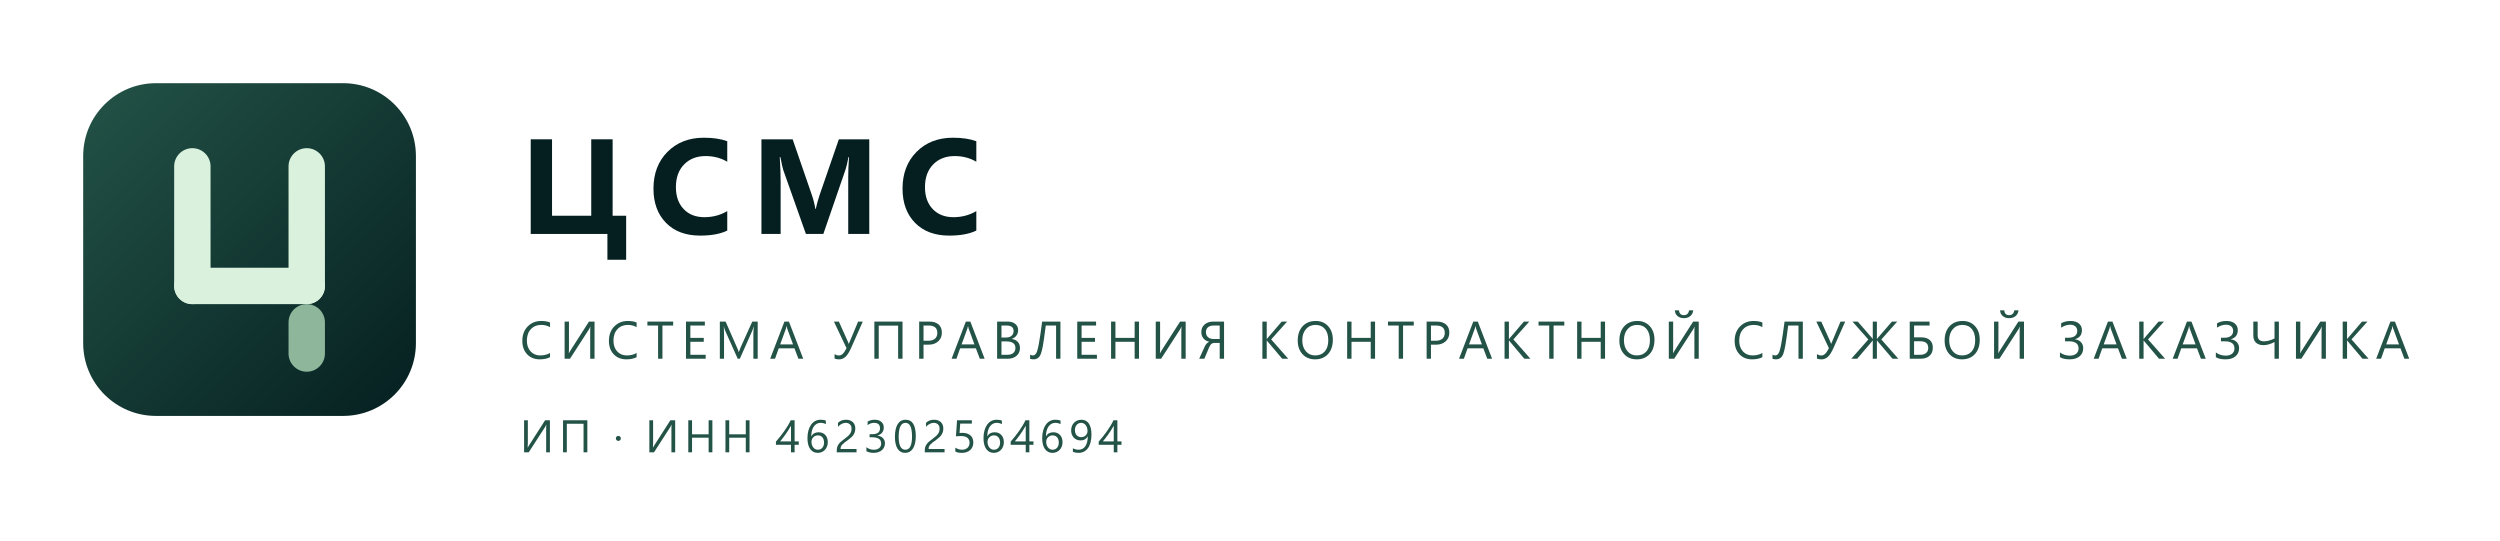
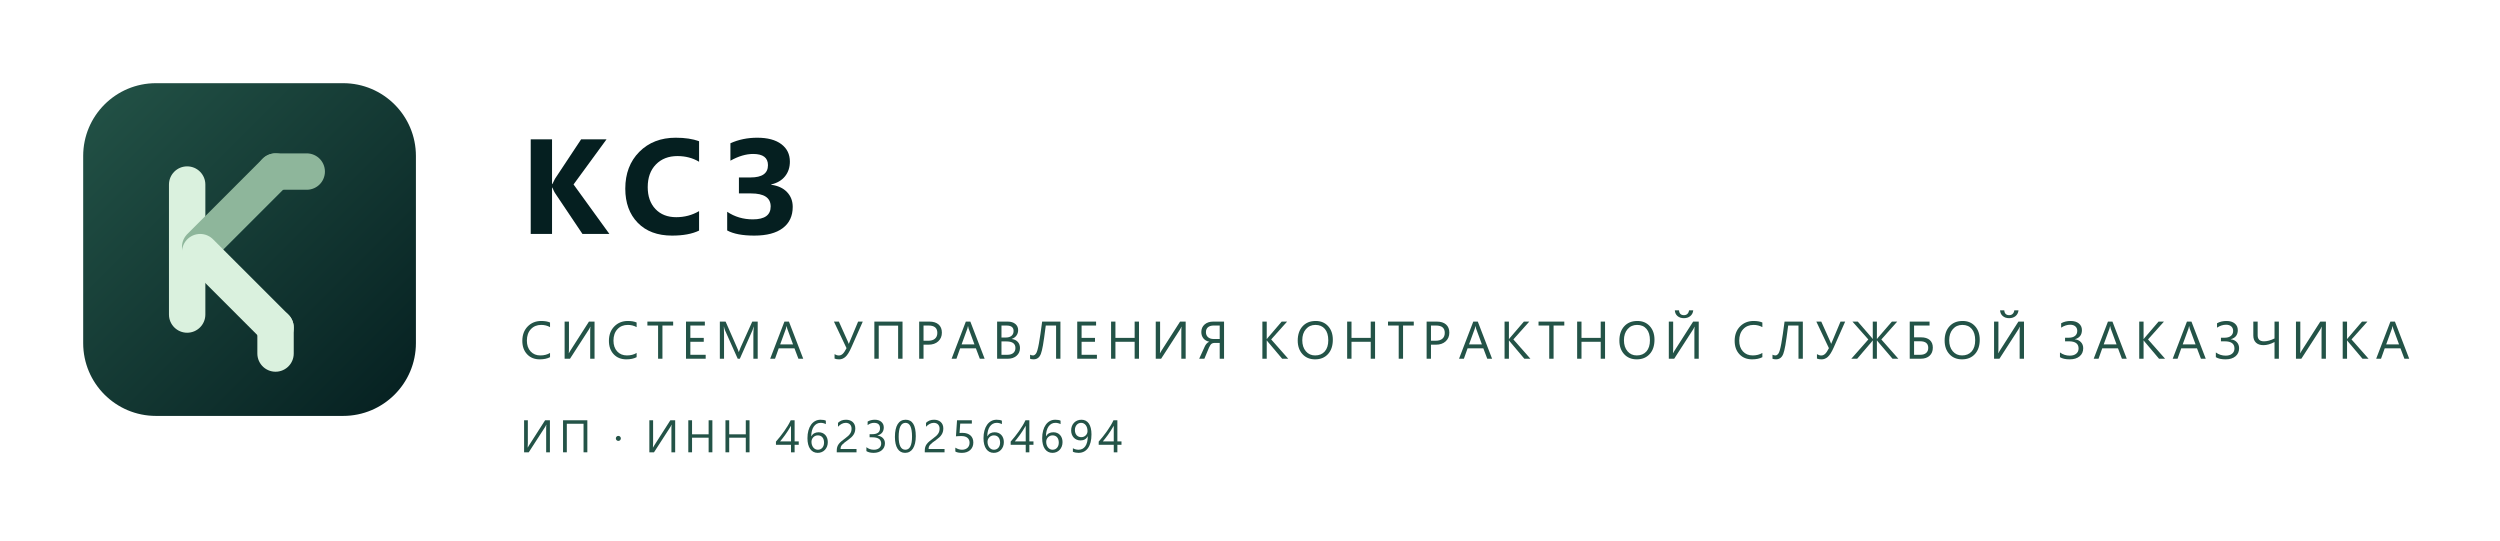
- <svg xmlns="http://www.w3.org/2000/svg" viewBox="0 0 480.87 104" width="480.87" height="104" role="img" aria-label="ЦСМС — контрактная служба заказчика">
+ <svg xmlns="http://www.w3.org/2000/svg" viewBox="0 0 480.87 104" width="480.87" height="104" role="img" aria-label="КСЗ — контрактная служба заказчика">
  <g transform="translate(16 16)">
    <defs>
      <linearGradient id="tile-primary" x1="0" y1="0" x2="1" y2="1">
        <stop offset="0" stop-color="#235347" />
        <stop offset="1" stop-color="#051f20" />
      </linearGradient>
    </defs>
    <rect width="64" height="64" rx="14" fill="url(#tile-primary)" />
-     <rect x="17.5" y="12.5" width="7" height="30" rx="3.5" fill="#daf1de" />
-     <rect x="39.5" y="12.5" width="7" height="30" rx="3.5" fill="#daf1de" />
-     <rect x="17.5" y="35.5" width="29" height="7" rx="3.5" fill="#daf1de" />
-     <rect x="39.5" y="42.5" width="7" height="13" rx="3.5" fill="#8eb69b" />
+     <rect x="16.5" y="16" width="7" height="32" rx="3.5" fill="#daf1de" />
+     <path d="M22.5 31.5 L37 17" stroke="#8eb69b" stroke-width="7" stroke-linecap="round" />
+     <path d="M37 17 H43" stroke="#8eb69b" stroke-width="7" stroke-linecap="round" />
+     <path d="M22.5 32.5 L37 47" stroke="#daf1de" stroke-width="7" stroke-linecap="round" />
+     <path d="M37 47 V52" stroke="#daf1de" stroke-width="7" stroke-linecap="round" />
  </g>
  <g transform="translate(100 45) scale(0.01269531 -0.01269531)" fill="#051f20">
-     <path d="M1610 -391L1326 -391L1326 0L164 0L164 1434L487 1434L487 276L1081 276L1081 1434L1405 1434L1405 276L1610 276Z" transform="translate(0 0)" />
-     <path d="M1192 51Q1035 -25 782 -25Q452 -25 263 169Q74 363 74 686Q74 1030 286.5 1244Q499 1458 838 1458Q1048 1458 1192 1405L1192 1094Q1048 1180 864 1180Q662 1180 538 1053Q414 926 414 709Q414 501 531 377.5Q648 254 846 254Q1035 254 1192 346Z" transform="translate(1949.82 0)" />
-     <path d="M1798 0L1479 0L1479 858Q1479 997 1491 1165L1483 1165Q1458 1033 1438 975L1102 0L838 0L496 965Q482 1004 451 1165L442 1165Q455 953 455 793L455 0L164 0L164 1434L637 1434L930 584Q965 482 981 379L987 379Q1014 498 1044 586L1337 1434L1798 1434Z" transform="translate(3495.63 0)" />
-     <path d="M1192 51Q1035 -25 782 -25Q452 -25 263 169Q74 363 74 686Q74 1030 286.5 1244Q499 1458 838 1458Q1048 1458 1192 1405L1192 1094Q1048 1180 864 1180Q662 1180 538 1053Q414 926 414 709Q414 501 531 377.5Q648 254 846 254Q1035 254 1192 346Z" transform="translate(5723.45 0)" />
+     <path d="M1356 0L948 0L530 623Q518 641 492 702L487 702L487 0L164 0L164 1434L487 1434L487 756L492 756Q504 784 532 836L928 1434L1313 1434L813 750Z" transform="translate(0 0)" />
+     <path d="M1192 51Q1035 -25 782 -25Q452 -25 263 169Q74 363 74 686Q74 1030 286.5 1244Q499 1458 838 1458Q1048 1458 1192 1405L1192 1094Q1048 1180 864 1180Q662 1180 538 1053Q414 926 414 709Q414 501 531 377.5Q648 254 846 254Q1035 254 1192 346Z" transform="translate(1522.82 0)" />
+     <path d="M72 53L72 336Q243 221 461 221Q731 221 731 416Q731 614 434 614L250 614L250 856L426 856Q690 856 690 1042Q690 1212 465 1212Q304 1212 121 1110L121 1374Q305 1458 528 1458Q763 1458 892.5 1360.5Q1022 1263 1022 1096Q1022 965 948.5 873.5Q875 782 739 750L739 745Q892 725 978.5 634.5Q1065 544 1065 410Q1065 203 915 89Q765 -25 483 -25Q215 -25 72 53Z" transform="translate(3068.63 0)" />
  </g>
  <g transform="translate(100 69) scale(0.004980469 -0.004980469)" fill="#235347">
    <path d="M1164 60Q1005 -24 768 -24Q462 -24 278 173Q94 370 94 690Q94 1034 301 1246Q508 1458 826 1458Q1030 1458 1164 1399L1164 1220Q1010 1306 824 1306Q577 1306 423.5 1141Q270 976 270 700Q270 438 413.5 282.5Q557 127 790 127Q1006 127 1164 223Z" transform="translate(0 0)" />
    <path d="M1344 0L1176 0L1176 1036Q1176 1176 1186 1233L1180 1233Q1161 1184 1134 1143L396 0L188 0L188 1434L356 1434L356 424Q356 262 348 213L352 213Q374 257 408 309L1128 1434L1344 1434Z" transform="translate(1539.06 0)" />
    <path d="M1164 60Q1005 -24 768 -24Q462 -24 278 173Q94 370 94 690Q94 1034 301 1246Q508 1458 826 1458Q1030 1458 1164 1399L1164 1220Q1010 1306 824 1306Q577 1306 423.5 1141Q270 976 270 700Q270 438 413.5 282.5Q557 127 790 127Q1006 127 1164 223Z" transform="translate(3344.12 0)" />
    <path d="M1036 1282L622 1282L622 0L454 0L454 1282L41 1282L41 1434L1036 1434Z" transform="translate(4883.18 0)" />
    <path d="M948 0L188 0L188 1434L916 1434L916 1282L356 1282L356 805L874 805L874 654L356 654L356 152L948 152Z" transform="translate(6227.24 0)" />
    <path d="M1650 0L1483 0L1483 962Q1483 1076 1497 1241L1493 1241Q1469 1144 1450 1102L960 0L878 0L389 1094Q368 1142 346 1241L342 1241Q350 1155 350 960L350 0L188 0L188 1434L410 1434L850 434Q901 319 916 262L922 262Q965 380 991 438L1440 1434L1650 1434Z" transform="translate(7534.29 0)" />
    <path d="M1298 0L1112 0L960 402L352 402L209 0L22 0L572 1434L746 1434ZM905 553L680 1164Q669 1194 658 1260L654 1260Q644 1199 631 1164L408 553Z" transform="translate(9644.35 0)" />
    <path d="M1174 1434L731 433Q613 167 503 71Q393 -25 263 -25Q156 -25 84 6L84 176Q170 125 250 125Q331 125 399 187.5Q467 250 546 408L60 1434L251 1434L595 668Q604 649 632 575L634 575Q637 584 675 672L994 1434Z" transform="translate(12068.47 0)" />
    <path d="M1276 0L1106 0L1106 1278L357 1278L357 0L188 0L188 1434L1276 1434Z" transform="translate(13501.53 0)" />
    <path d="M356 542L356 0L188 0L188 1434L582 1434Q812 1434 938.5 1322Q1065 1210 1065 1006Q1065 802 924.5 672Q784 542 545 542ZM356 1282L356 694L532 694Q706 694 797.5 773.5Q889 853 889 998Q889 1282 553 1282Z" transform="translate(15232.59 0)" />
    <path d="M1298 0L1112 0L960 402L352 402L209 0L22 0L572 1434L746 1434ZM905 553L680 1164Q669 1194 658 1260L654 1260Q644 1199 631 1164L408 553Z" transform="translate(16650.65 0)" />
    <path d="M188 0L188 1434L596 1434Q782 1434 891 1343Q1000 1252 1000 1106Q1000 984 934 894Q868 804 752 766L752 762Q897 745 984 652.5Q1071 560 1071 412Q1071 228 939 114Q807 0 606 0ZM356 1282L356 819L528 819Q666 819 745 885.5Q824 952 824 1073Q824 1282 549 1282ZM356 668L356 152L584 152Q732 152 813.5 222Q895 292 895 414Q895 668 549 668Z" transform="translate(18242.71 0)" />
    <path d="M1188 0L1020 0L1020 1282L622 1282Q553 740 513 516Q473 292 432 186Q391 80 321 28.5Q251 -23 153 -23Q74 -23 16 -2L16 156Q67 127 129 127Q191 127 245.5 201Q300 275 356.5 586Q413 897 482 1434L1188 1434Z" transform="translate(19687.76 0)" />
    <path d="M948 0L188 0L188 1434L916 1434L916 1282L356 1282L356 805L874 805L874 654L356 654L356 152L948 152Z" transform="translate(21336.82 0)" />
    <path d="M1266 0L1098 0L1098 654L356 654L356 0L188 0L188 1434L356 1434L356 805L1098 805L1098 1434L1266 1434Z" transform="translate(22643.88 0)" />
    <path d="M1344 0L1176 0L1176 1036Q1176 1176 1186 1233L1180 1233Q1161 1184 1134 1143L396 0L188 0L188 1434L356 1434L356 424Q356 262 348 213L352 213Q374 257 408 309L1128 1434L1344 1434Z" transform="translate(24368.94 0)" />
    <path d="M1021 0L853 0L853 610L644 610Q584 610 538.5 577.5Q493 545 441 432L261 0L61 0L279 479Q300 526 343.5 578.5Q387 631 445 653L445 657Q302 688 222.5 788Q143 888 143 1030Q143 1213 270.5 1323.5Q398 1434 605 1434L1021 1434ZM853 762L853 1282L620 1282Q478 1282 399.5 1215Q321 1148 321 1026Q321 904 401 833Q481 762 616 762Z" transform="translate(26174 0)" />
    <path d="M1186 0L952 0L398 656Q367 693 360 706L356 706L356 0L188 0L188 1434L356 1434L356 760L360 760Q374 782 398 809L934 1434L1143 1434L528 746Z" transform="translate(28487.12 0)" />
    <path d="M766 -24Q461 -24 277.5 177Q94 378 94 700Q94 1046 281 1252Q468 1458 790 1458Q1087 1458 1268.5 1258Q1450 1058 1450 735Q1450 384 1264 180Q1078 -24 766 -24ZM778 1306Q552 1306 411 1143Q270 980 270 715Q270 450 407.5 288.5Q545 127 766 127Q1002 127 1138 281Q1274 435 1274 712Q1274 996 1142 1151Q1010 1306 778 1306Z" transform="translate(29946.18 0)" />
    <path d="M1266 0L1098 0L1098 654L356 654L356 0L188 0L188 1434L356 1434L356 805L1098 805L1098 1434L1266 1434Z" transform="translate(31761.24 0)" />
    <path d="M1036 1282L622 1282L622 0L454 0L454 1282L41 1282L41 1434L1036 1434Z" transform="translate(33486.29 0)" />
    <path d="M356 542L356 0L188 0L188 1434L582 1434Q812 1434 938.5 1322Q1065 1210 1065 1006Q1065 802 924.5 672Q784 542 545 542ZM356 1282L356 694L532 694Q706 694 797.5 773.5Q889 853 889 998Q889 1282 553 1282Z" transform="translate(34830.35 0)" />
    <path d="M1298 0L1112 0L960 402L352 402L209 0L22 0L572 1434L746 1434ZM905 553L680 1164Q669 1194 658 1260L654 1260Q644 1199 631 1164L408 553Z" transform="translate(36248.41 0)" />
    <path d="M1186 0L952 0L398 656Q367 693 360 706L356 706L356 0L188 0L188 1434L356 1434L356 760L360 760Q374 782 398 809L934 1434L1143 1434L528 746Z" transform="translate(37840.47 0)" />
    <path d="M1036 1282L622 1282L622 0L454 0L454 1282L41 1282L41 1434L1036 1434Z" transform="translate(39299.53 0)" />
    <path d="M1266 0L1098 0L1098 654L356 654L356 0L188 0L188 1434L356 1434L356 805L1098 805L1098 1434L1266 1434Z" transform="translate(40643.59 0)" />
    <path d="M766 -24Q461 -24 277.5 177Q94 378 94 700Q94 1046 281 1252Q468 1458 790 1458Q1087 1458 1268.5 1258Q1450 1058 1450 735Q1450 384 1264 180Q1078 -24 766 -24ZM778 1306Q552 1306 411 1143Q270 980 270 715Q270 450 407.5 288.5Q545 127 766 127Q1002 127 1138 281Q1274 435 1274 712Q1274 996 1142 1151Q1010 1306 778 1306Z" transform="translate(42368.65 0)" />
    <path d="M1344 0L1176 0L1176 1036Q1176 1176 1186 1233L1180 1233Q1161 1184 1134 1143L396 0L188 0L188 1434L356 1434L356 424Q356 262 348 213L352 213Q374 257 408 309L1128 1434L1344 1434ZM1132 1870Q1117 1729 1018.5 1647.5Q920 1566 772 1566Q620 1566 524.5 1647.5Q429 1729 420 1870L582 1870Q596 1682 774 1682Q854 1682 906 1731.5Q958 1781 970 1870Z" transform="translate(44183.71 0)" />
    <path d="M1164 60Q1005 -24 768 -24Q462 -24 278 173Q94 370 94 690Q94 1034 301 1246Q508 1458 826 1458Q1030 1458 1164 1399L1164 1220Q1010 1306 824 1306Q577 1306 423.5 1141Q270 976 270 700Q270 438 413.5 282.5Q557 127 790 127Q1006 127 1164 223Z" transform="translate(46820.82 0)" />
    <path d="M1188 0L1020 0L1020 1282L622 1282Q553 740 513 516Q473 292 432 186Q391 80 321 28.5Q251 -23 153 -23Q74 -23 16 -2L16 156Q67 127 129 127Q191 127 245.5 201Q300 275 356.5 586Q413 897 482 1434L1188 1434Z" transform="translate(48359.88 0)" />
    <path d="M1174 1434L731 433Q613 167 503 71Q393 -25 263 -25Q156 -25 84 6L84 176Q170 125 250 125Q331 125 399 187.5Q467 250 546 408L60 1434L251 1434L595 668Q604 649 632 575L634 575Q637 584 675 672L994 1434Z" transform="translate(50008.94 0)" />
    <path d="M1794 0L1569 0L1008 656Q984 684 971 706L966 706L966 0L807 0L807 706L803 706Q788 681 766 656L205 0L-22 0L635 744L22 1434L228 1434L766 813Q788 788 803 764L807 764L807 1434L966 1434L966 764L971 764Q984 786 1008 813L1546 1434L1751 1434L1138 744Z" transform="translate(51442 0)" />
    <path d="M188 0L188 1434L954 1434L954 1282L356 1282L356 826L628 826Q842 826 961 722.5Q1080 619 1080 428Q1080 230 955 115Q830 0 614 0ZM356 674L356 152L592 152Q741 152 822 222Q903 292 903 418Q903 674 592 674Z" transform="translate(53488.06 0)" />
    <path d="M766 -24Q461 -24 277.5 177Q94 378 94 700Q94 1046 281 1252Q468 1458 790 1458Q1087 1458 1268.5 1258Q1450 1058 1450 735Q1450 384 1264 180Q1078 -24 766 -24ZM778 1306Q552 1306 411 1143Q270 980 270 715Q270 450 407.5 288.5Q545 127 766 127Q1002 127 1138 281Q1274 435 1274 712Q1274 996 1142 1151Q1010 1306 778 1306Z" transform="translate(54930.12 0)" />
    <path d="M1344 0L1176 0L1176 1036Q1176 1176 1186 1233L1180 1233Q1161 1184 1134 1143L396 0L188 0L188 1434L356 1434L356 424Q356 262 348 213L352 213Q374 257 408 309L1128 1434L1344 1434ZM1132 1870Q1117 1729 1018.5 1647.5Q920 1566 772 1566Q620 1566 524.5 1647.5Q429 1729 420 1870L582 1870Q596 1682 774 1682Q854 1682 906 1731.5Q958 1781 970 1870Z" transform="translate(56745.18 0)" />
    <path d="M96 60L96 242Q264 119 477 119Q632 119 723.5 194Q815 269 815 396Q815 672 442 672L293 672L293 811L430 811Q589 811 676.5 880Q764 949 764 1075Q764 1183 691.5 1248Q619 1313 492 1313Q312 1313 142 1200L142 1370Q300 1458 506 1458Q710 1458 827 1361Q944 1264 944 1106Q944 827 672 754L672 750Q820 733 907 639Q994 545 994 406Q994 209 854 92.5Q714 -24 471 -24Q228 -24 96 60Z" transform="translate(59382.29 0)" />
    <path d="M1298 0L1112 0L960 402L352 402L209 0L22 0L572 1434L746 1434ZM905 553L680 1164Q669 1194 658 1260L654 1260Q644 1199 631 1164L408 553Z" transform="translate(60759.35 0)" />
    <path d="M1186 0L952 0L398 656Q367 693 360 706L356 706L356 0L188 0L188 1434L356 1434L356 760L360 760Q374 782 398 809L934 1434L1143 1434L528 746Z" transform="translate(62351.41 0)" />
    <path d="M1298 0L1112 0L960 402L352 402L209 0L22 0L572 1434L746 1434ZM905 553L680 1164Q669 1194 658 1260L654 1260Q644 1199 631 1164L408 553Z" transform="translate(63810.47 0)" />
    <path d="M96 60L96 242Q264 119 477 119Q632 119 723.5 194Q815 269 815 396Q815 672 442 672L293 672L293 811L430 811Q589 811 676.5 880Q764 949 764 1075Q764 1183 691.5 1248Q619 1313 492 1313Q312 1313 142 1200L142 1370Q300 1458 506 1458Q710 1458 827 1361Q944 1264 944 1106Q944 827 672 754L672 750Q820 733 907 639Q994 545 994 406Q994 209 854 92.5Q714 -24 471 -24Q228 -24 96 60Z" transform="translate(65402.53 0)" />
    <path d="M1153 0L985 0L985 645Q756 524 559 524Q371 524 268.5 621.5Q166 719 166 895L166 1434L334 1434L334 903Q334 672 580 672Q758 672 985 782L985 1434L1153 1434Z" transform="translate(66779.59 0)" />
    <path d="M1344 0L1176 0L1176 1036Q1176 1176 1186 1233L1180 1233Q1161 1184 1134 1143L396 0L188 0L188 1434L356 1434L356 424Q356 262 348 213L352 213Q374 257 408 309L1128 1434L1344 1434Z" transform="translate(68404.65 0)" />
    <path d="M1186 0L952 0L398 656Q367 693 360 706L356 706L356 0L188 0L188 1434L356 1434L356 760L360 760Q374 782 398 809L934 1434L1143 1434L528 746Z" transform="translate(70209.71 0)" />
    <path d="M1298 0L1112 0L960 402L352 402L209 0L22 0L572 1434L746 1434ZM905 553L680 1164Q669 1194 658 1260L654 1260Q644 1199 631 1164L408 553Z" transform="translate(71668.76 0)" />
  </g>
  <g transform="translate(100 87) scale(0.004296875 -0.004296875)" fill="#235347">
    <path d="M1344 0L1176 0L1176 1036Q1176 1176 1186 1233L1180 1233Q1161 1184 1134 1143L396 0L188 0L188 1434L356 1434L356 424Q356 262 348 213L352 213Q374 257 408 309L1128 1434L1344 1434Z" transform="translate(0 0)" />
    <path d="M1276 0L1106 0L1106 1278L357 1278L357 0L188 0L188 1434L1276 1434Z" transform="translate(1743.45 0)" />
    <path d="M223 510Q177 510 144.5 543Q112 576 112 622Q112 669 144.5 702Q177 735 223 735Q270 735 303 702Q336 669 336 622Q336 576 303 543Q270 510 223 510Z" transform="translate(4183.36 0)" />
    <path d="M1344 0L1176 0L1176 1036Q1176 1176 1186 1233L1180 1233Q1161 1184 1134 1143L396 0L188 0L188 1434L356 1434L356 424Q356 262 348 213L352 213Q374 257 408 309L1128 1434L1344 1434Z" transform="translate(5607.27 0)" />
    <path d="M1266 0L1098 0L1098 654L356 654L356 0L188 0L188 1434L356 1434L356 805L1098 805L1098 1434L1266 1434Z" transform="translate(7350.73 0)" />
    <path d="M1266 0L1098 0L1098 654L356 654L356 0L188 0L188 1434L356 1434L356 805L1098 805L1098 1434L1266 1434Z" transform="translate(9014.18 0)" />
    <path d="M850 1434L850 487L1034 487L1034 337L850 337L850 0L688 0L688 337L14 337L14 479Q108 585 204 705.5Q300 826 387.5 950Q475 1074 549.5 1197.5Q624 1321 675 1434ZM199 487L688 487L688 1189Q613 1058 546 955Q479 852 418.5 768Q358 684 303 616Q248 548 199 487Z" transform="translate(11448.09 0)" />
    <path d="M1022 455Q1022 350 988 262Q954 174 894 110Q834 46 751 10.5Q668 -25 571 -25Q463 -25 377.5 20Q292 65 232.5 149.5Q173 234 142 356Q111 478 111 631Q111 818 152.5 970.5Q194 1123 270.5 1231.5Q347 1340 455 1399Q563 1458 696 1458Q844 1458 934 1417L934 1262Q823 1319 700 1319Q604 1319 527 1276Q450 1233 395 1154.5Q340 1076 310.5 965Q281 854 281 718L285 718Q384 897 612 897Q706 897 781.5 865Q857 833 910.5 774.5Q964 716 993 635Q1022 554 1022 455ZM854 434Q854 509 835 569Q816 629 780.5 671Q745 713 693 735.5Q641 758 575 758Q514 758 462 735Q410 712 372 672.5Q334 633 312.5 580.5Q291 528 291 469Q291 395 312 330.5Q333 266 371 218Q409 170 461.5 142.5Q514 115 578 115Q640 115 691 138.5Q742 162 778 204Q814 246 834 304.5Q854 363 854 434Z" transform="translate(12761.55 0)" />
    <path d="M772 1058Q772 1124 751.5 1173Q731 1222 695.5 1254.5Q660 1287 612 1303Q564 1319 508 1319Q460 1319 414 1306Q368 1293 324.5 1270Q281 1247 240.5 1215Q200 1183 165 1144L165 1320Q234 1387 319.5 1422.5Q405 1458 528 1458Q616 1458 691 1432.5Q766 1407 821 1358Q876 1309 907.5 1237Q939 1165 939 1072Q939 987 919.5 918Q900 849 860.5 788Q821 727 761 671Q701 615 620 557Q519 485 453.5 434Q388 383 349.5 338.5Q311 294 295.5 249.5Q280 205 280 147L994 147L994 0L109 0L109 71Q109 163 129 233Q149 303 195 366Q241 429 315.5 492Q390 555 498 634Q576 690 628.5 741Q681 792 713 843Q745 894 758.5 946.5Q772 999 772 1058Z" transform="translate(14075 0)" />
    <path d="M953 406Q953 309 916.5 229.5Q880 150 813.5 93.5Q747 37 654 6Q561 -25 449 -25Q244 -25 123 53L123 229Q268 115 455 115Q530 115 590.5 134Q651 153 694.5 189Q738 225 761.5 276Q785 327 785 391Q785 672 385 672L266 672L266 811L379 811Q733 811 733 1075Q733 1319 463 1319Q311 1319 178 1217L178 1376Q315 1458 504 1458Q594 1458 667 1433Q740 1408 792 1363Q844 1318 872.5 1255Q901 1192 901 1116Q901 833 615 752L615 748Q688 740 750 712.5Q812 685 857 641Q902 597 927.5 537.5Q953 478 953 406Z" transform="translate(15388.45 0)" />
    <path d="M1020 723Q1020 543 987.5 404Q955 265 893.5 169.5Q832 74 742.5 24.5Q653 -25 539 -25Q431 -25 346.5 22.5Q262 70 204 161Q146 252 116 384.5Q86 517 86 688Q86 876 117.5 1020Q149 1164 210 1261.5Q271 1359 361.5 1408.5Q452 1458 569 1458Q1020 1458 1020 723ZM852 707Q852 1319 561 1319Q254 1319 254 696Q254 115 555 115Q852 115 852 707Z" transform="translate(16701.91 0)" />
    <path d="M772 1058Q772 1124 751.5 1173Q731 1222 695.5 1254.5Q660 1287 612 1303Q564 1319 508 1319Q460 1319 414 1306Q368 1293 324.5 1270Q281 1247 240.5 1215Q200 1183 165 1144L165 1320Q234 1387 319.5 1422.5Q405 1458 528 1458Q616 1458 691 1432.5Q766 1407 821 1358Q876 1309 907.5 1237Q939 1165 939 1072Q939 987 919.5 918Q900 849 860.5 788Q821 727 761 671Q701 615 620 557Q519 485 453.5 434Q388 383 349.5 338.5Q311 294 295.5 249.5Q280 205 280 147L994 147L994 0L109 0L109 71Q109 163 129 233Q149 303 195 366Q241 429 315.5 492Q390 555 498 634Q576 690 628.5 741Q681 792 713 843Q745 894 758.5 946.5Q772 999 772 1058Z" transform="translate(18015.36 0)" />
    <path d="M969 438Q969 333 933 248Q897 163 830.5 102Q764 41 670 8Q576 -25 461 -25Q261 -25 164 35L164 209Q310 115 463 115Q541 115 603.5 138Q666 161 710 202Q754 243 777.5 301Q801 359 801 428Q801 568 707 647.5Q613 727 434 727Q405 727 373 726Q341 725 309 723.5Q277 722 246.5 720Q216 718 191 715L240 1434L903 1434L903 1286L382 1286L353 865Q385 867 421 868.5Q457 870 485 870Q599 870 689 840Q779 810 841.5 754.5Q904 699 936.5 618.5Q969 538 969 438Z" transform="translate(19328.82 0)" />
    <path d="M1022 455Q1022 350 988 262Q954 174 894 110Q834 46 751 10.5Q668 -25 571 -25Q463 -25 377.5 20Q292 65 232.5 149.5Q173 234 142 356Q111 478 111 631Q111 818 152.5 970.5Q194 1123 270.5 1231.5Q347 1340 455 1399Q563 1458 696 1458Q844 1458 934 1417L934 1262Q823 1319 700 1319Q604 1319 527 1276Q450 1233 395 1154.5Q340 1076 310.5 965Q281 854 281 718L285 718Q384 897 612 897Q706 897 781.5 865Q857 833 910.5 774.5Q964 716 993 635Q1022 554 1022 455ZM854 434Q854 509 835 569Q816 629 780.5 671Q745 713 693 735.5Q641 758 575 758Q514 758 462 735Q410 712 372 672.5Q334 633 312.5 580.5Q291 528 291 469Q291 395 312 330.5Q333 266 371 218Q409 170 461.5 142.5Q514 115 578 115Q640 115 691 138.5Q742 162 778 204Q814 246 834 304.5Q854 363 854 434Z" transform="translate(20642.27 0)" />
    <path d="M850 1434L850 487L1034 487L1034 337L850 337L850 0L688 0L688 337L14 337L14 479Q108 585 204 705.5Q300 826 387.5 950Q475 1074 549.5 1197.5Q624 1321 675 1434ZM199 487L688 487L688 1189Q613 1058 546 955Q479 852 418.5 768Q358 684 303 616Q248 548 199 487Z" transform="translate(21955.73 0)" />
    <path d="M1022 455Q1022 350 988 262Q954 174 894 110Q834 46 751 10.5Q668 -25 571 -25Q463 -25 377.5 20Q292 65 232.5 149.5Q173 234 142 356Q111 478 111 631Q111 818 152.5 970.5Q194 1123 270.5 1231.5Q347 1340 455 1399Q563 1458 696 1458Q844 1458 934 1417L934 1262Q823 1319 700 1319Q604 1319 527 1276Q450 1233 395 1154.5Q340 1076 310.5 965Q281 854 281 718L285 718Q384 897 612 897Q706 897 781.5 865Q857 833 910.5 774.5Q964 716 993 635Q1022 554 1022 455ZM854 434Q854 509 835 569Q816 629 780.5 671Q745 713 693 735.5Q641 758 575 758Q514 758 462 735Q410 712 372 672.5Q334 633 312.5 580.5Q291 528 291 469Q291 395 312 330.5Q333 266 371 218Q409 170 461.5 142.5Q514 115 578 115Q640 115 691 138.5Q742 162 778 204Q814 246 834 304.5Q854 363 854 434Z" transform="translate(23269.18 0)" />
    <path d="M1004 803Q1004 606 965 452.5Q926 299 851 192.5Q776 86 668 30.5Q560 -25 422 -25Q280 -25 172 25L172 182Q291 115 426 115Q523 115 599.5 155Q676 195 729 271.5Q782 348 810 460Q838 572 838 717L834 717Q742 532 514 532Q422 532 345 564.5Q268 597 212 656.5Q156 716 125 798Q94 880 94 979Q94 1085 128.5 1173Q163 1261 224.5 1324.5Q286 1388 370.5 1423Q455 1458 555 1458Q663 1458 746.5 1414.5Q830 1371 887 1287.5Q944 1204 974 1082Q1004 960 1004 803ZM827 950Q827 1033 805.5 1101Q784 1169 746 1217.5Q708 1266 655.5 1292.5Q603 1319 541 1319Q482 1319 431 1295.5Q380 1272 342.5 1229.5Q305 1187 283.5 1128.5Q262 1070 262 1001Q262 925 282.5 865Q303 805 341 763.5Q379 722 432.5 700Q486 678 551 678Q608 678 658.5 699.5Q709 721 746.5 757.5Q784 794 805.5 843.5Q827 893 827 950Z" transform="translate(24582.64 0)" />
    <path d="M850 1434L850 487L1034 487L1034 337L850 337L850 0L688 0L688 337L14 337L14 479Q108 585 204 705.5Q300 826 387.5 950Q475 1074 549.5 1197.5Q624 1321 675 1434ZM199 487L688 487L688 1189Q613 1058 546 955Q479 852 418.5 768Q358 684 303 616Q248 548 199 487Z" transform="translate(25896.09 0)" />
  </g>
</svg>
